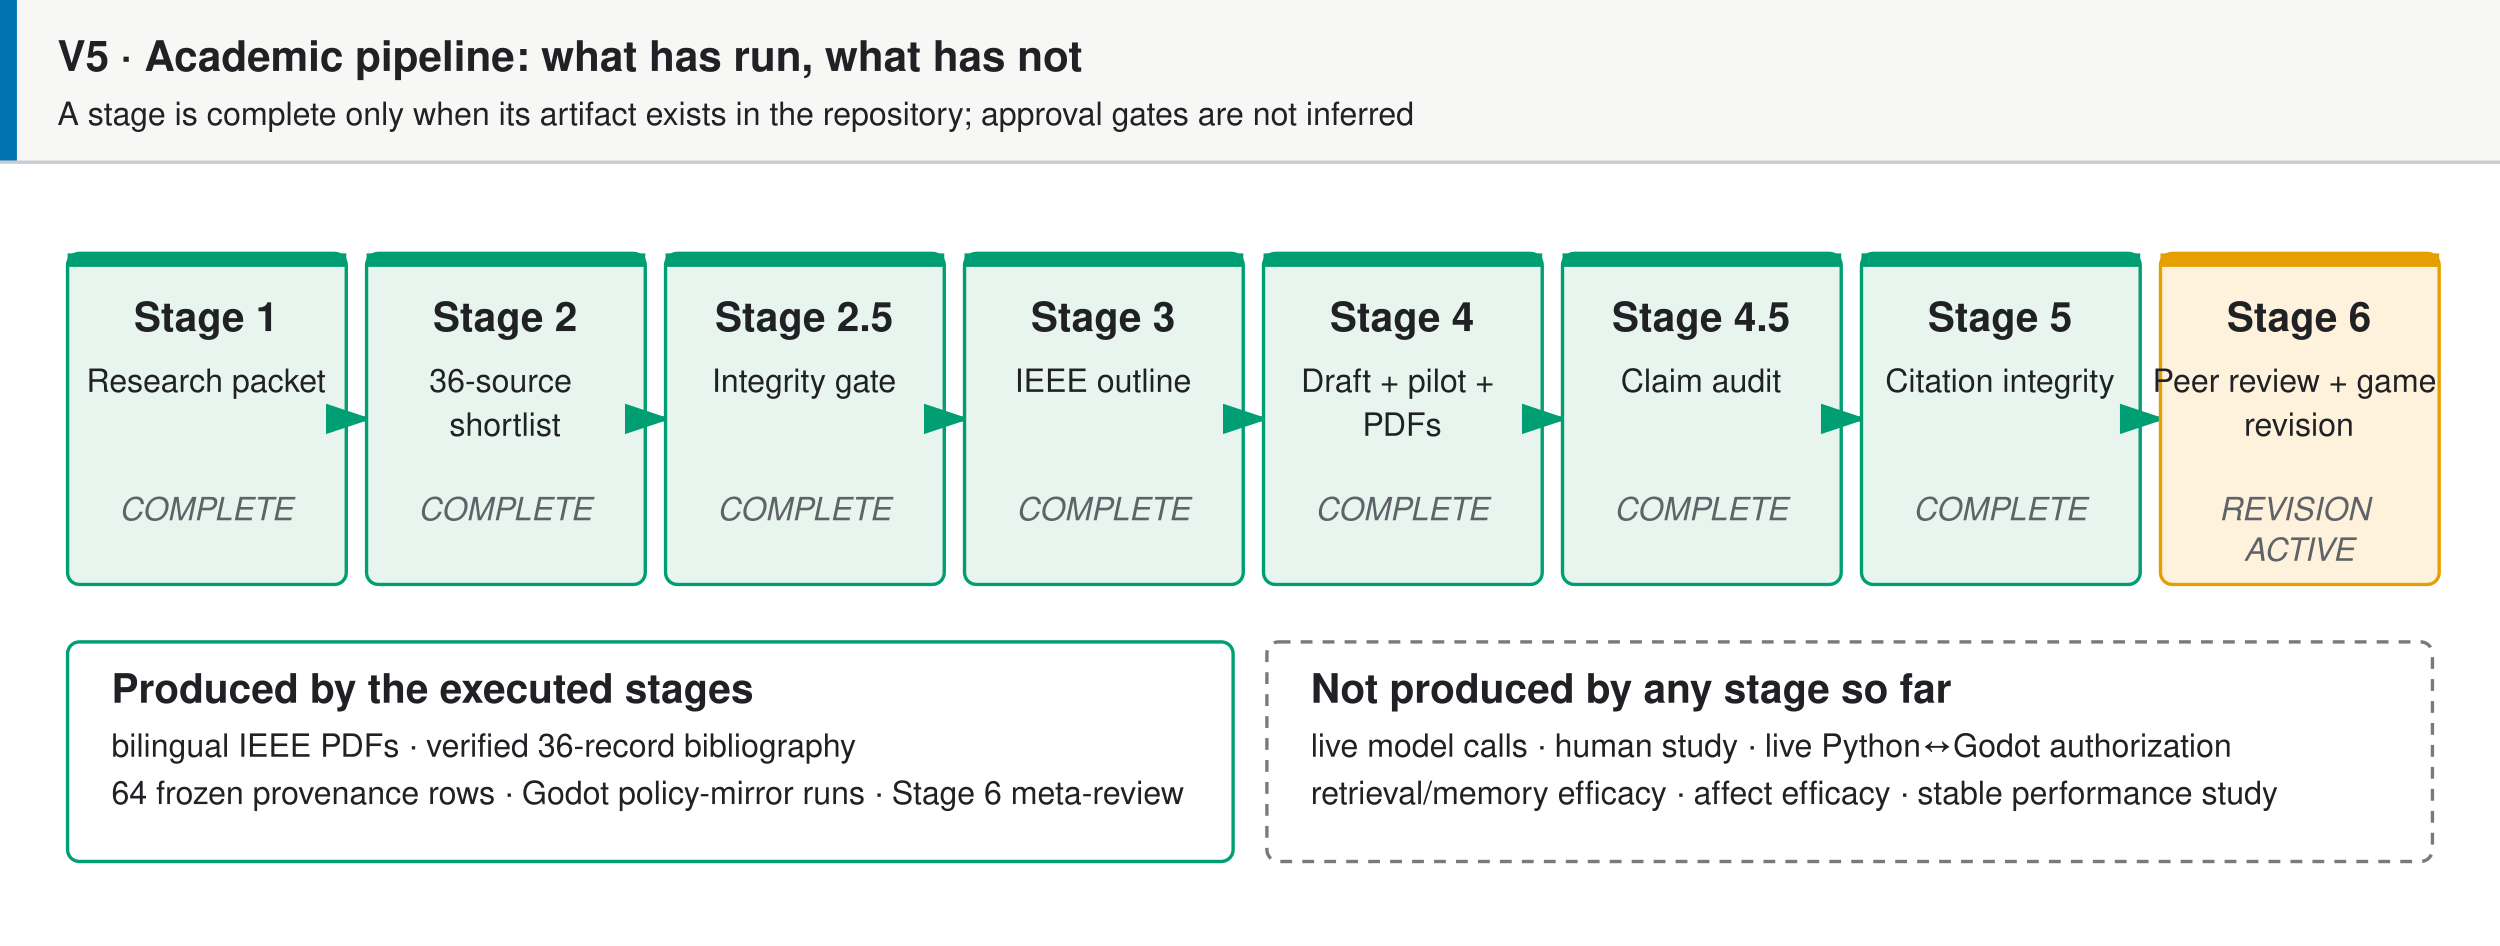
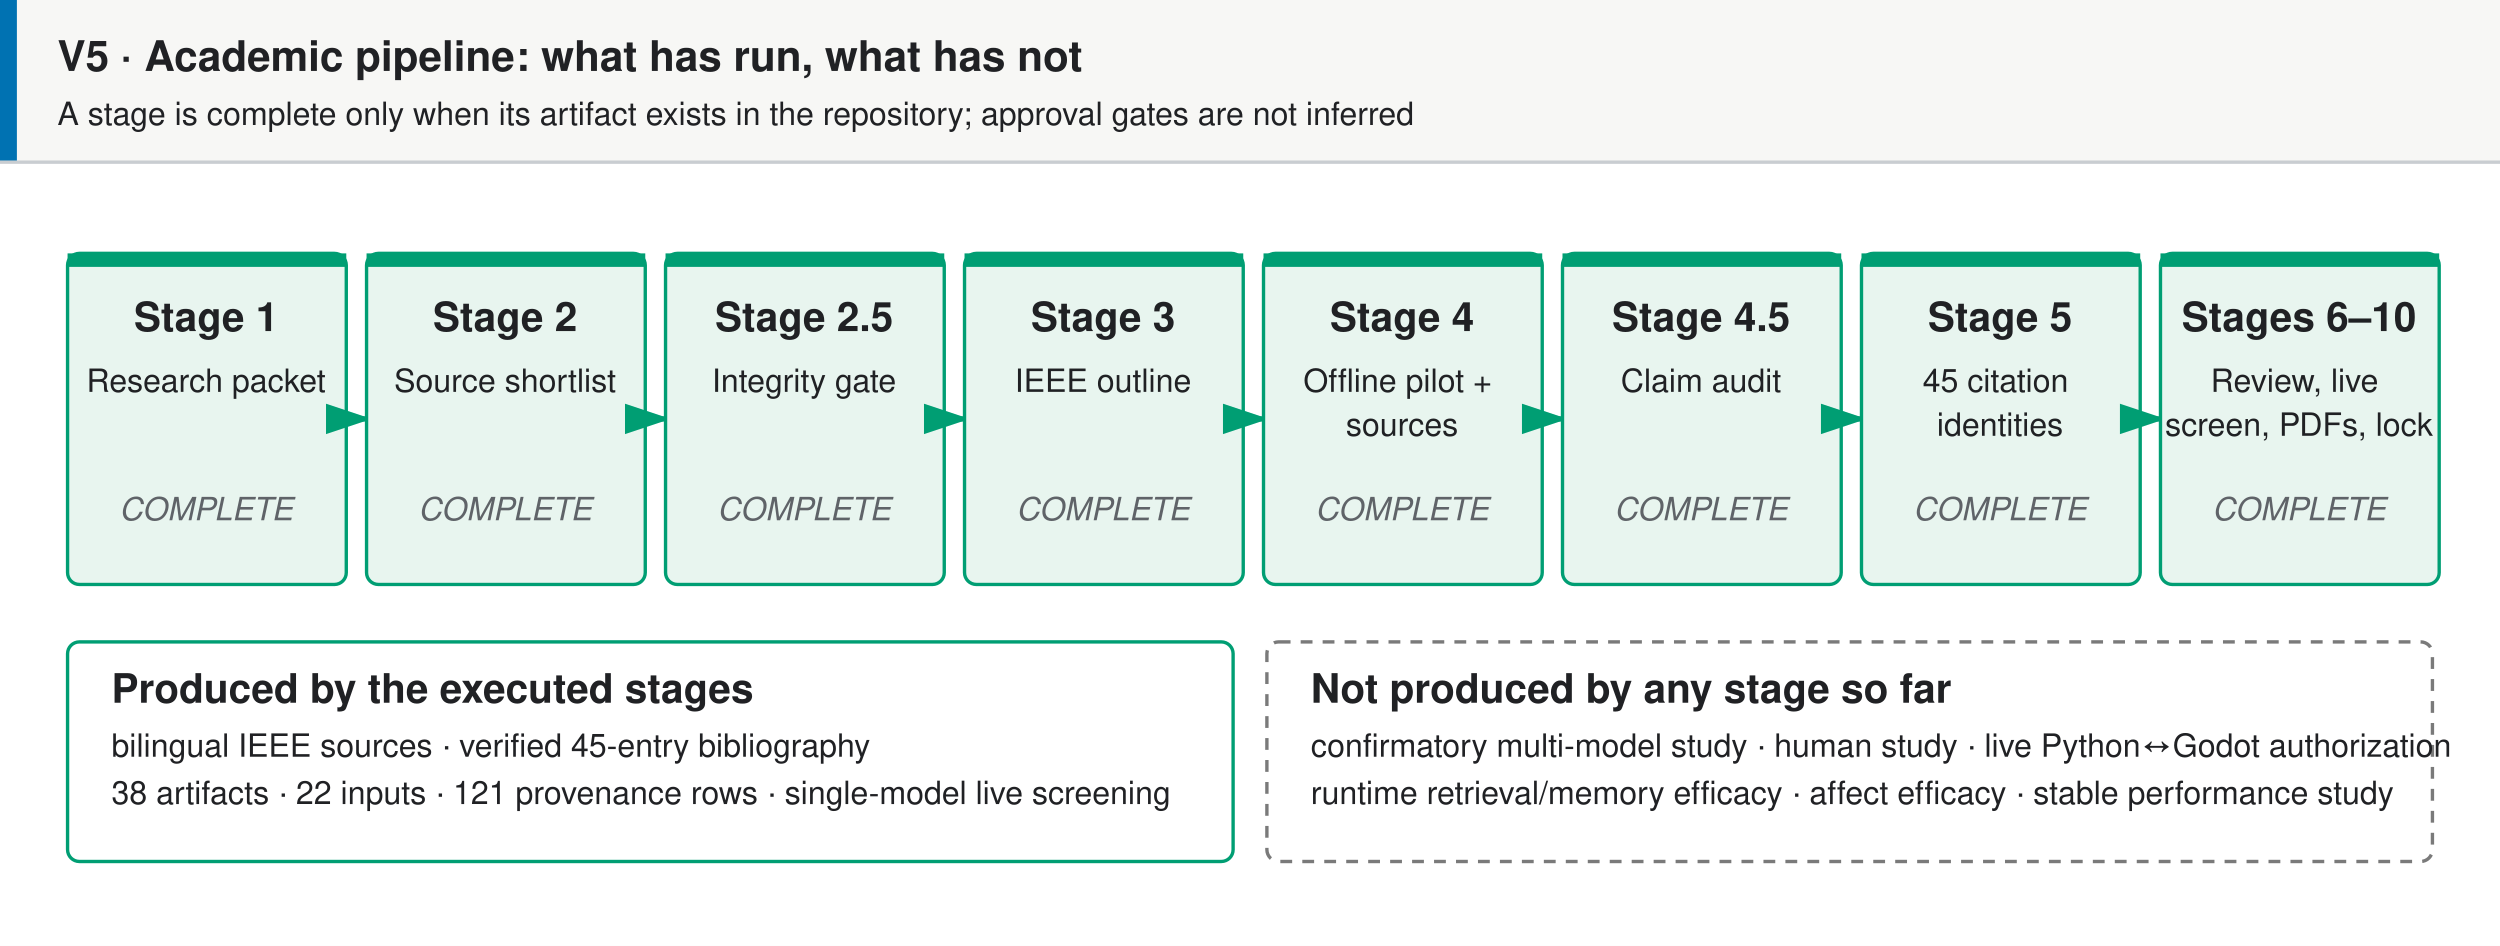
<svg xmlns="http://www.w3.org/2000/svg" width="1480" height="560" viewBox="0 0 1480 560" role="img" aria-labelledby="svg-title svg-desc">
  <defs>
    <marker id="arrow-blue" markerWidth="10" markerHeight="10" refX="8" refY="3" orient="auto" markerUnits="strokeWidth">
      <path d="M0,0 L0,6 L9,3 z" fill="#0072B2" />
    </marker>
    <marker id="arrow-orange" markerWidth="10" markerHeight="10" refX="8" refY="3" orient="auto" markerUnits="strokeWidth">
      <path d="M0,0 L0,6 L9,3 z" fill="#E69F00" />
    </marker>
    <marker id="arrow-green" markerWidth="10" markerHeight="10" refX="8" refY="3" orient="auto" markerUnits="strokeWidth">
      <path d="M0,0 L0,6 L9,3 z" fill="#009E73" />
    </marker>
    <marker id="arrow-gray" markerWidth="10" markerHeight="10" refX="8" refY="3" orient="auto" markerUnits="strokeWidth">
      <path d="M0,0 L0,6 L9,3 z" fill="#7A7A7A" />
    </marker>
    <style>
      text { font-family: Helvetica, Arial, sans-serif; fill: #202124; }
      .section { font-size: 25px; font-weight: 700; }
      .box-title { font-size: 24px; font-weight: 700; }
      .body { font-size: 21px; font-weight: 400; }
      .small { font-size: 19px; font-weight: 400; }
      .note { font-size: 19px; font-style: italic; fill: #5F6368; }
      .arrow-label { font-size: 19px; font-weight: 700; }
    </style>
  </defs>
  <rect x="0" y="0" width="1480" height="560" fill="#FFFFFF" />
  <rect x="0" y="0" width="1480" height="96" rx="0" fill="#F7F7F5" stroke="#C9CDD1" stroke-width="0" />
  <rect x="0" y="0" width="10" height="96" fill="#0072B2" />
  <text x="34" y="42" class="section" text-anchor="start">V5 · Academic pipeline: what has run, what has not</text>
  <text x="34" y="74" class="small" text-anchor="start" fill="#5F6368">A stage is complete only when its artifact exists in the repository; approval gates are not inferred</text>
  <line x1="0" y1="96" x2="1480" y2="96" stroke="#C9CDD1" stroke-width="2" fill="none" />
  <rect x="40" y="150" width="165" height="196" rx="7" fill="#E8F5EF" stroke="#009E73" stroke-width="2" />
  <rect x="40" y="150" width="165" height="8" fill="#009E73" />
  <text x="122" y="196" class="box-title" text-anchor="middle">Stage 1</text>
  <text x="122" y="232" class="small" text-anchor="middle">
    <tspan x="122" dy="0">Research packet</tspan>
  </text>
  <text x="122" y="308" class="note" text-anchor="middle" fill="#009E73">
    <tspan x="122" dy="0">COMPLETE</tspan>
  </text>
  <path d="M205 248 H217" stroke="#009E73" stroke-width="3" fill="none" marker-end="url(#arrow-green)" />
  <rect x="217" y="150" width="165" height="196" rx="7" fill="#E8F5EF" stroke="#009E73" stroke-width="2" />
  <rect x="217" y="150" width="165" height="8" fill="#009E73" />
  <text x="299" y="196" class="box-title" text-anchor="middle">Stage 2</text>
  <text x="299" y="232" class="small" text-anchor="middle">
-     <tspan x="299" dy="0">36-source</tspan>
-     <tspan x="299" dy="26">shortlist</tspan>
+     <tspan x="299" dy="0">Source shortlist</tspan>
  </text>
  <text x="299" y="308" class="note" text-anchor="middle" fill="#009E73">
    <tspan x="299" dy="0">COMPLETE</tspan>
  </text>
  <path d="M382 248 H394" stroke="#009E73" stroke-width="3" fill="none" marker-end="url(#arrow-green)" />
  <rect x="394" y="150" width="165" height="196" rx="7" fill="#E8F5EF" stroke="#009E73" stroke-width="2" />
  <rect x="394" y="150" width="165" height="8" fill="#009E73" />
  <text x="476" y="196" class="box-title" text-anchor="middle">Stage 2.5</text>
  <text x="476" y="232" class="small" text-anchor="middle">
    <tspan x="476" dy="0">Integrity gate</tspan>
  </text>
  <text x="476" y="308" class="note" text-anchor="middle" fill="#009E73">
    <tspan x="476" dy="0">COMPLETE</tspan>
  </text>
  <path d="M559 248 H571" stroke="#009E73" stroke-width="3" fill="none" marker-end="url(#arrow-green)" />
  <rect x="571" y="150" width="165" height="196" rx="7" fill="#E8F5EF" stroke="#009E73" stroke-width="2" />
  <rect x="571" y="150" width="165" height="8" fill="#009E73" />
  <text x="653" y="196" class="box-title" text-anchor="middle">Stage 3</text>
  <text x="653" y="232" class="small" text-anchor="middle">
    <tspan x="653" dy="0">IEEE outline</tspan>
  </text>
  <text x="653" y="308" class="note" text-anchor="middle" fill="#009E73">
    <tspan x="653" dy="0">COMPLETE</tspan>
  </text>
  <path d="M736 248 H748" stroke="#009E73" stroke-width="3" fill="none" marker-end="url(#arrow-green)" />
  <rect x="748" y="150" width="165" height="196" rx="7" fill="#E8F5EF" stroke="#009E73" stroke-width="2" />
  <rect x="748" y="150" width="165" height="8" fill="#009E73" />
  <text x="830" y="196" class="box-title" text-anchor="middle">Stage 4</text>
  <text x="830" y="232" class="small" text-anchor="middle">
-     <tspan x="830" dy="0">Draft + pilot +</tspan>
-     <tspan x="830" dy="26">PDFs</tspan>
+     <tspan x="830" dy="0">Offline pilot +</tspan>
+     <tspan x="830" dy="26">sources</tspan>
  </text>
  <text x="830" y="308" class="note" text-anchor="middle" fill="#009E73">
    <tspan x="830" dy="0">COMPLETE</tspan>
  </text>
  <path d="M913 248 H925" stroke="#009E73" stroke-width="3" fill="none" marker-end="url(#arrow-green)" />
  <rect x="925" y="150" width="165" height="196" rx="7" fill="#E8F5EF" stroke="#009E73" stroke-width="2" />
  <rect x="925" y="150" width="165" height="8" fill="#009E73" />
  <text x="1007" y="196" class="box-title" text-anchor="middle">Stage 4.5</text>
  <text x="1007" y="232" class="small" text-anchor="middle">
    <tspan x="1007" dy="0">Claim audit</tspan>
  </text>
  <text x="1007" y="308" class="note" text-anchor="middle" fill="#009E73">
    <tspan x="1007" dy="0">COMPLETE</tspan>
  </text>
  <path d="M1090 248 H1102" stroke="#009E73" stroke-width="3" fill="none" marker-end="url(#arrow-green)" />
  <rect x="1102" y="150" width="165" height="196" rx="7" fill="#E8F5EF" stroke="#009E73" stroke-width="2" />
  <rect x="1102" y="150" width="165" height="8" fill="#009E73" />
  <text x="1184" y="196" class="box-title" text-anchor="middle">Stage 5</text>
  <text x="1184" y="232" class="small" text-anchor="middle">
-     <tspan x="1184" dy="0">Citation integrity</tspan>
+     <tspan x="1184" dy="0">45 citation</tspan>
+     <tspan x="1184" dy="26">identities</tspan>
  </text>
  <text x="1184" y="308" class="note" text-anchor="middle" fill="#009E73">
    <tspan x="1184" dy="0">COMPLETE</tspan>
  </text>
  <path d="M1267 248 H1279" stroke="#009E73" stroke-width="3" fill="none" marker-end="url(#arrow-green)" />
-   <rect x="1279" y="150" width="165" height="196" rx="7" fill="#FFF2DD" stroke="#E69F00" stroke-width="2" />
-   <rect x="1279" y="150" width="165" height="8" fill="#E69F00" />
-   <text x="1361" y="196" class="box-title" text-anchor="middle">Stage 6</text>
+   <rect x="1279" y="150" width="165" height="196" rx="7" fill="#E8F5EF" stroke="#009E73" stroke-width="2" />
+   <rect x="1279" y="150" width="165" height="8" fill="#009E73" />
+   <text x="1361" y="196" class="box-title" text-anchor="middle">Stages 6–10</text>
  <text x="1361" y="232" class="small" text-anchor="middle">
-     <tspan x="1361" dy="0">Peer review + game</tspan>
-     <tspan x="1361" dy="26">revision</tspan>
+     <tspan x="1361" dy="0">Review, live</tspan>
+     <tspan x="1361" dy="26">screen, PDFs, lock</tspan>
  </text>
-   <text x="1361" y="308" class="note" text-anchor="middle" fill="#E69F00">
-     <tspan x="1361" dy="0">REVISION</tspan>
-     <tspan x="1361" dy="24">ACTIVE</tspan>
+   <text x="1361" y="308" class="note" text-anchor="middle" fill="#009E73">
+     <tspan x="1361" dy="0">COMPLETE</tspan>
  </text>
  <rect x="40" y="380" width="690" height="130" rx="7" fill="#FFFFFF" stroke="#009E73" stroke-width="2" />
  <text x="66" y="416" class="box-title" text-anchor="start">Produced by the executed stages</text>
-   <text x="66" y="448" class="small" text-anchor="start">bilingual IEEE PDFs · verified 36-record bibliography</text>
-   <text x="66" y="476" class="small" text-anchor="start">64 frozen provenance rows · Godot policy-mirror runs · Stage 6 meta-review</text>
+   <text x="66" y="448" class="small" text-anchor="start">bilingual IEEE sources · verified 45-entry bibliography</text>
+   <text x="66" y="476" class="small" text-anchor="start">38 artifacts · 22 inputs · 121 provenance rows · single-model live screening</text>
  <rect x="750" y="380" width="690" height="130" rx="7" fill="#FFFFFF" stroke="#7A7A7A" stroke-width="2" stroke-dasharray="7 6" />
  <text x="776" y="416" class="box-title" text-anchor="start">Not produced by any stage so far</text>
-   <text x="776" y="448" class="small" text-anchor="start">live model calls · human study · live Python↔Godot authorization</text>
-   <text x="776" y="476" class="small" text-anchor="start">retrieval/memory efficacy · affect efficacy · stable performance study</text>
+   <text x="776" y="448" class="small" text-anchor="start">confirmatory multi-model study · human study · live Python↔Godot authorization</text>
+   <text x="776" y="476" class="small" text-anchor="start">runtime retrieval/memory efficacy · affect efficacy · stable performance study</text>
</svg>
